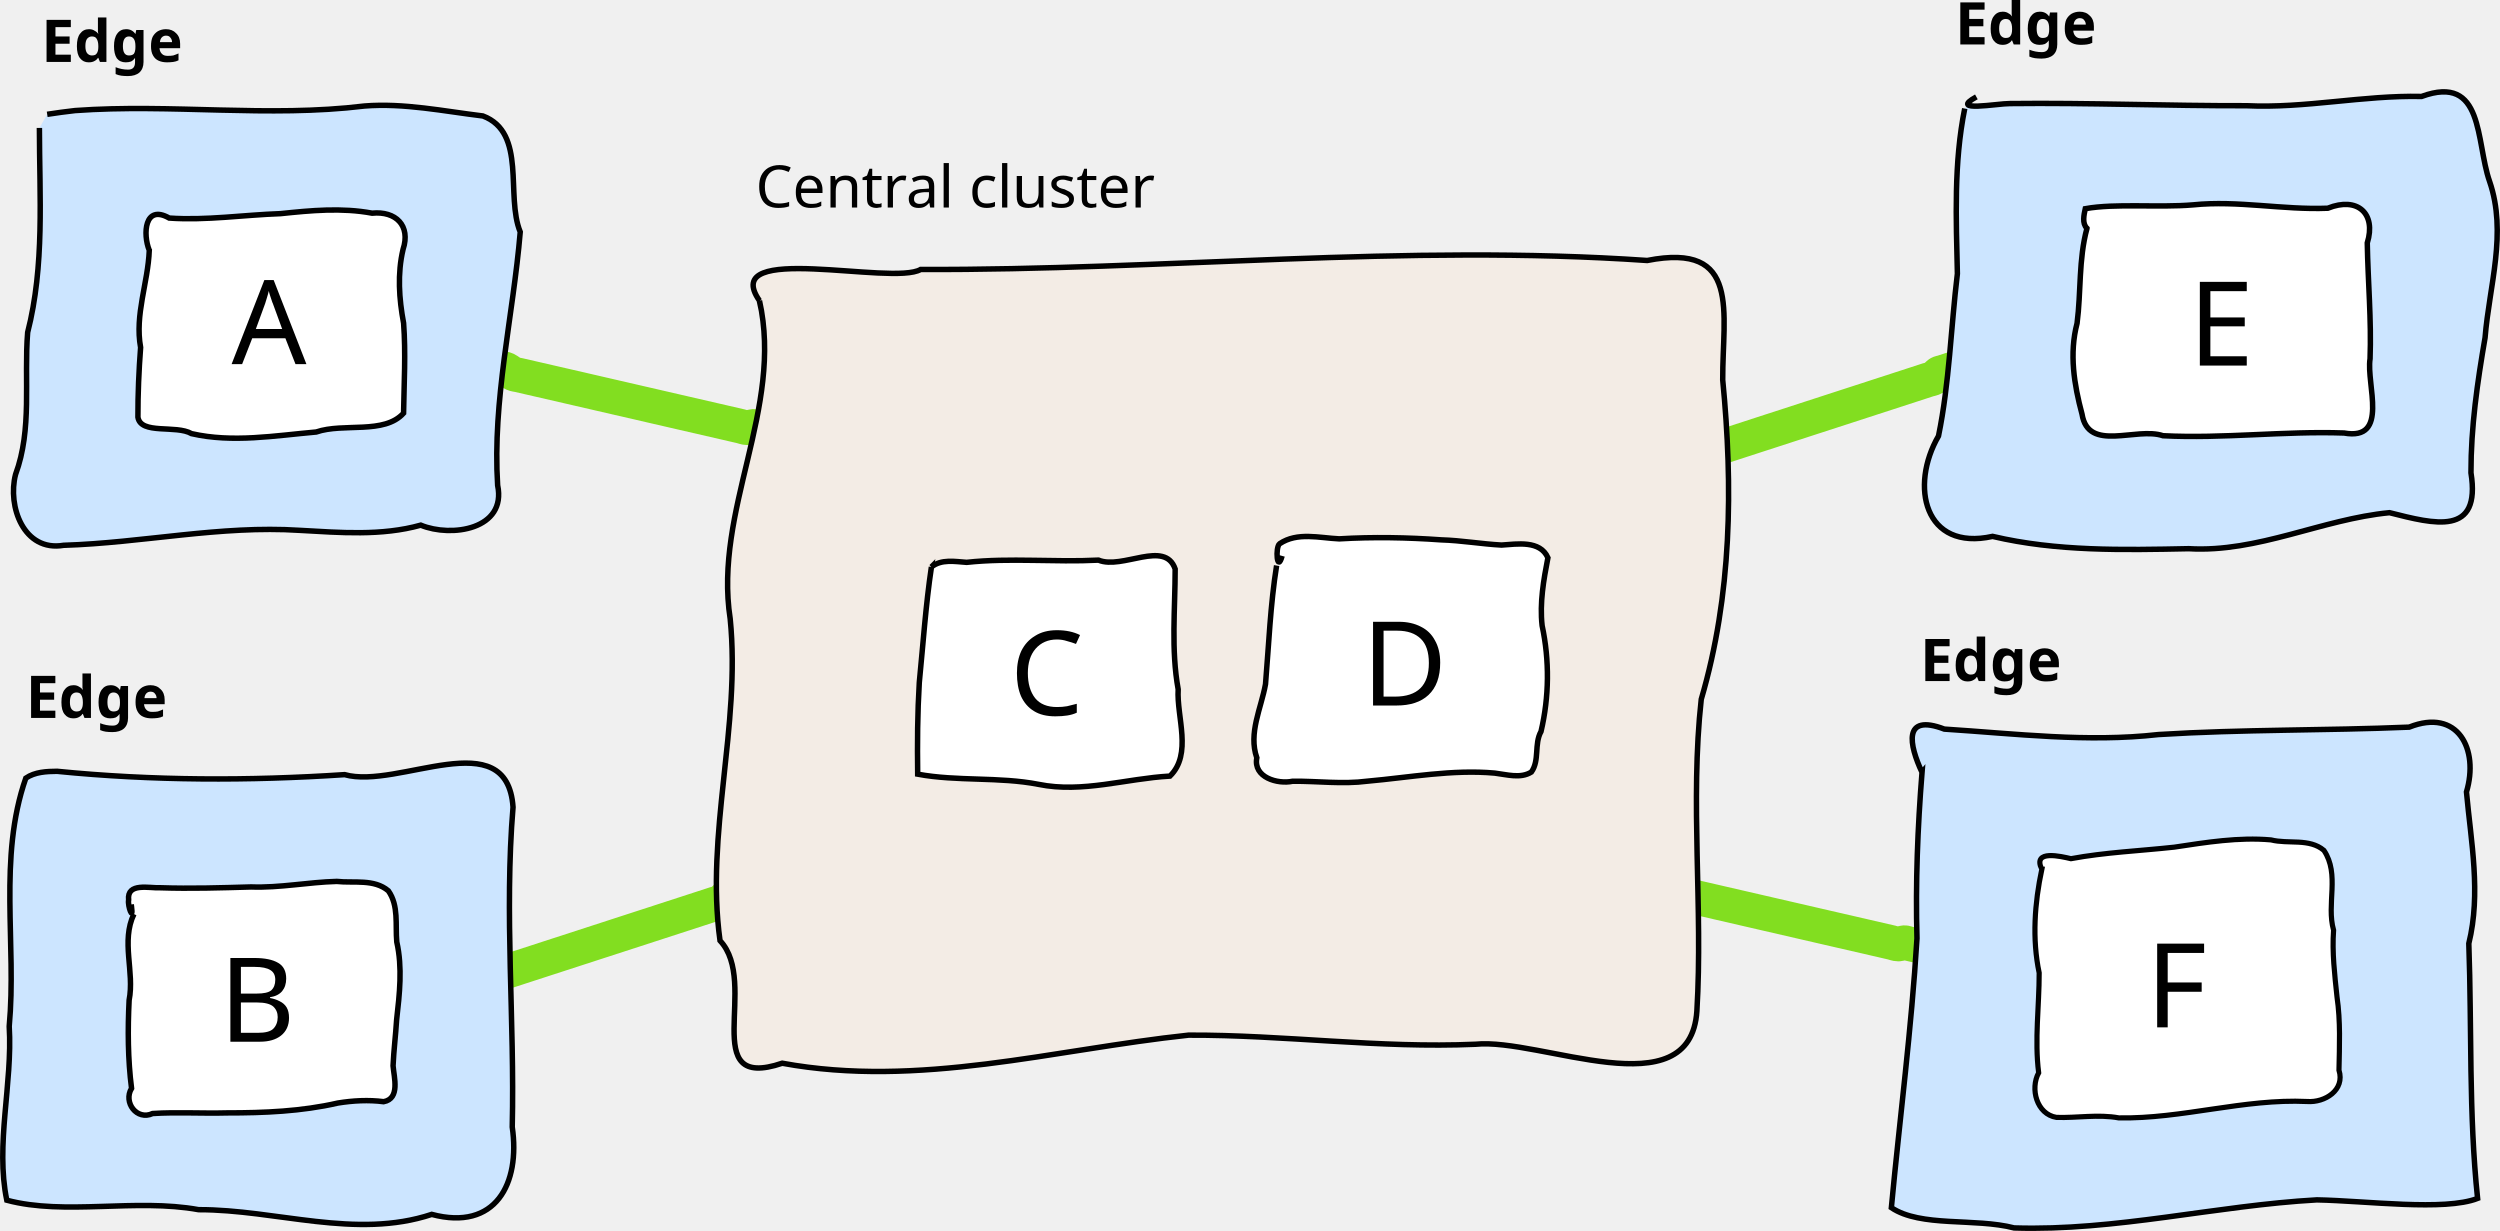
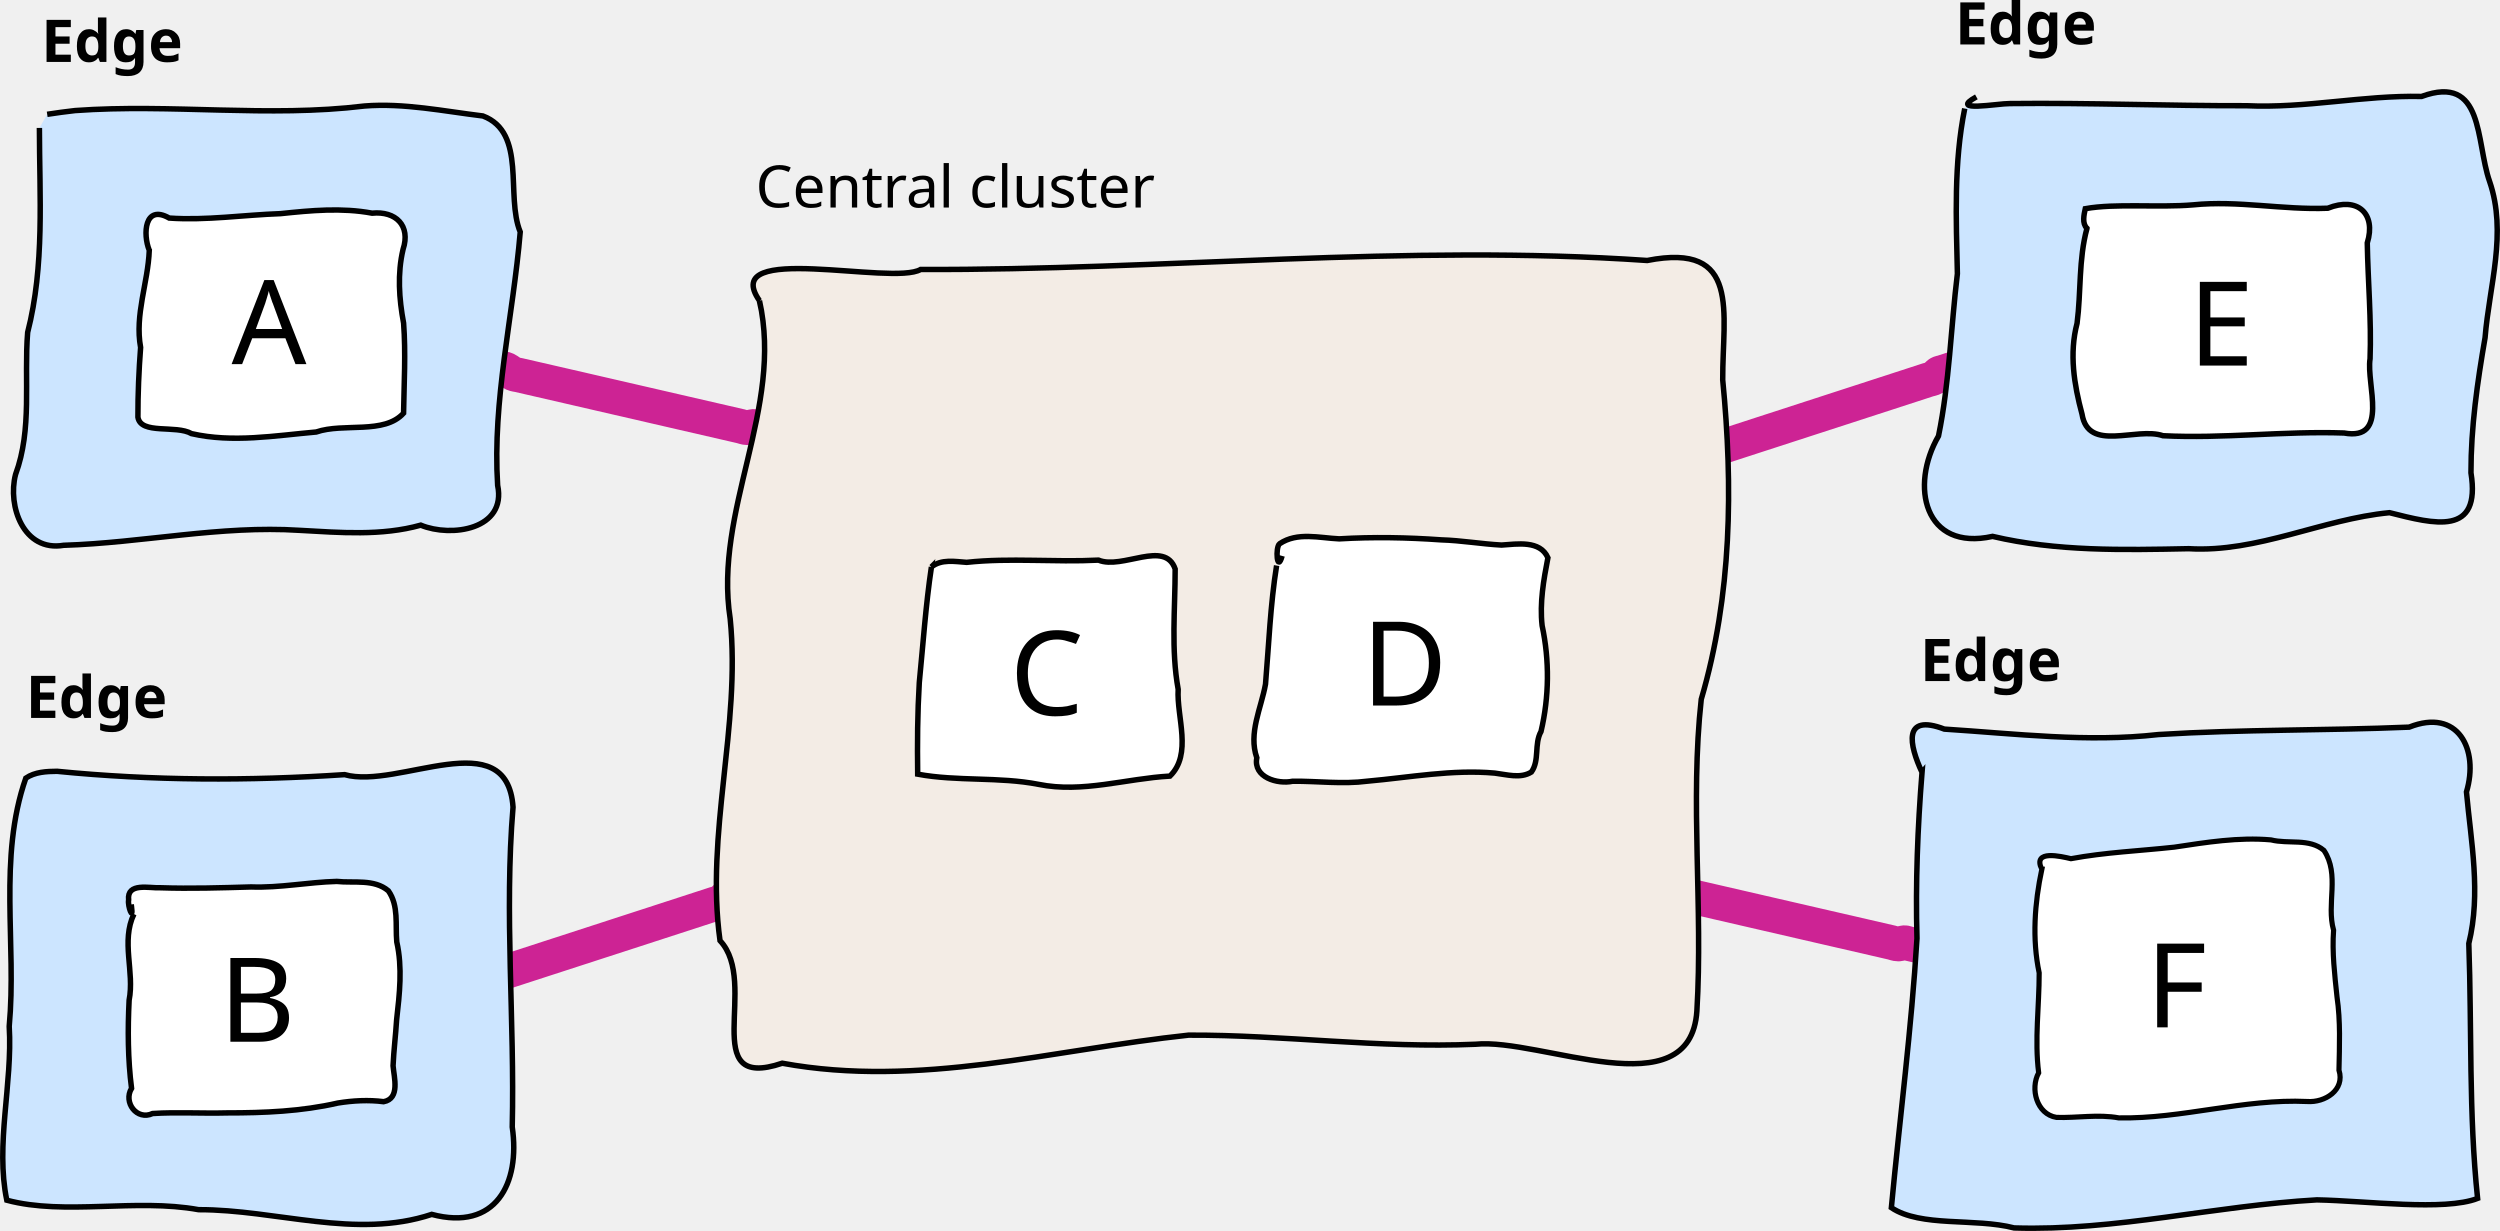
<svg xmlns="http://www.w3.org/2000/svg" width="96.582mm" height="47.555mm" viewBox="0 0 96.582 47.555" version="1.1" id="svg6397">
  <defs id="defs6391" />
  <g id="layer1" transform="translate(396.0292,29.15836)">
-     <path id="path4760" d="m -378.07,-15.312 c 0.189,0.044 0.379,0.087 0.568,0.131 0.052,0.012 0.106,0.015 0.155,0.036 0.052,0.021 0.091,0.066 0.143,0.087 0.049,0.02 0.103,0.024 0.155,0.036 0.138,0.032 0.276,0.064 0.413,0.095 0.052,0.012 0.107,0.013 0.155,0.036 0.101,0.048 0.184,0.129 0.286,0.175 0.064,0.029 0.138,0.032 0.207,0.048 0.155,0.036 0.31,0.071 0.465,0.107 0.499,0.115 0.999,0.23 1.498,0.345 1.464,0.338 2.928,0.675 4.391,1.013 0.534,0.123 1.068,0.246 1.602,0.369 0.207,0.048 0.413,0.095 0.62,0.143 0.086,0.02 0.17,0.059 0.258,0.06 0.079,6.35e-4 0.152,-0.052 0.23,-0.056 0.053,-0.002 0.103,0.024 0.155,0.036 0.207,0.048 0.413,0.095 0.62,0.143 0.517,0.119 1.033,0.238 1.55,0.357" style="fill:none;stroke:#82de20;stroke-width:1.335;stroke-linecap:butt;stroke-linejoin:miter;stroke-miterlimit:4;stroke-dasharray:none;stroke-opacity:1" />
-     <path style="fill:none;stroke:#82de20;stroke-width:1.335;stroke-linecap:butt;stroke-linejoin:miter;stroke-miterlimit:4;stroke-dasharray:none;stroke-opacity:1" d="m -333.607,4.633 c 0.189,0.044 0.379,0.087 0.568,0.131 0.052,0.012 0.106,0.015 0.155,0.036 0.052,0.021 0.091,0.066 0.143,0.087 0.049,0.02 0.103,0.024 0.155,0.036 0.138,0.032 0.276,0.064 0.413,0.095 0.052,0.012 0.107,0.013 0.155,0.036 0.101,0.048 0.184,0.129 0.286,0.175 0.064,0.029 0.138,0.032 0.207,0.048 0.155,0.036 0.31,0.071 0.465,0.107 0.499,0.115 0.999,0.23 1.498,0.346 1.464,0.338 2.928,0.675 4.391,1.013 0.534,0.123 1.068,0.246 1.602,0.369 0.207,0.048 0.413,0.095 0.62,0.143 0.086,0.02 0.17,0.059 0.258,0.059 0.079,5.29e-4 0.152,-0.052 0.23,-0.056 0.053,-0.002 0.103,0.024 0.155,0.036 0.207,0.048 0.413,0.095 0.62,0.143 0.517,0.119 1.033,0.238 1.55,0.357" id="path4762" />
-     <path id="path4764" d="m -332.035,-11.244 c 0.185,-0.06 0.37,-0.12 0.555,-0.18 0.051,-0.016 0.099,-0.041 0.151,-0.049 0.055,-0.008 0.112,0.01 0.168,0.002 0.052,-0.008 0.101,-0.033 0.151,-0.049 0.134,-0.044 0.269,-0.087 0.403,-0.131 0.051,-0.016 0.099,-0.044 0.151,-0.049 0.111,-0.011 0.224,0.016 0.335,0.002 0.07,-0.008 0.134,-0.044 0.202,-0.066 0.151,-0.049 0.303,-0.098 0.454,-0.147 0.487,-0.158 0.975,-0.317 1.462,-0.475 1.429,-0.464 2.857,-0.928 4.286,-1.392 0.521,-0.169 1.042,-0.338 1.563,-0.508 0.202,-0.066 0.403,-0.131 0.605,-0.197 0.084,-0.027 0.176,-0.037 0.252,-0.082 0.068,-0.04 0.103,-0.122 0.169,-0.166 0.044,-0.029 0.101,-0.033 0.151,-0.049 0.202,-0.066 0.403,-0.131 0.605,-0.197 0.504,-0.164 1.009,-0.328 1.513,-0.491" style="fill:none;stroke:#82de20;stroke-width:1.335;stroke-linecap:butt;stroke-linejoin:miter;stroke-miterlimit:4;stroke-dasharray:none;stroke-opacity:1" />
-     <path style="fill:none;stroke:#82de20;stroke-width:1.335;stroke-linecap:butt;stroke-linejoin:miter;stroke-miterlimit:4;stroke-dasharray:none;stroke-opacity:1" d="m -378.898,9 c 0.185,-0.06 0.37,-0.12 0.555,-0.18 0.051,-0.016 0.099,-0.041 0.151,-0.049 0.055,-0.008 0.112,0.01 0.168,0.002 0.052,-0.008 0.101,-0.033 0.151,-0.049 0.134,-0.044 0.269,-0.087 0.403,-0.131 0.051,-0.016 0.099,-0.044 0.151,-0.049 0.111,-0.011 0.224,0.016 0.335,0.002 0.07,-0.008 0.134,-0.044 0.202,-0.066 0.151,-0.049 0.303,-0.098 0.454,-0.147 0.487,-0.158 0.975,-0.317 1.462,-0.475 1.429,-0.464 2.857,-0.928 4.286,-1.392 0.521,-0.169 1.042,-0.338 1.563,-0.508 0.202,-0.066 0.403,-0.131 0.605,-0.197 0.084,-0.027 0.176,-0.037 0.252,-0.082 0.068,-0.04 0.103,-0.122 0.169,-0.166 0.044,-0.029 0.101,-0.033 0.151,-0.049 0.202,-0.066 0.403,-0.131 0.605,-0.197 0.504,-0.164 1.009,-0.328 1.513,-0.491" id="path4766" />
+     <path id="path4760" d="m -378.07,-15.312 c 0.189,0.044 0.379,0.087 0.568,0.131 0.052,0.012 0.106,0.015 0.155,0.036 0.052,0.021 0.091,0.066 0.143,0.087 0.049,0.02 0.103,0.024 0.155,0.036 0.138,0.032 0.276,0.064 0.413,0.095 0.052,0.012 0.107,0.013 0.155,0.036 0.101,0.048 0.184,0.129 0.286,0.175 0.064,0.029 0.138,0.032 0.207,0.048 0.155,0.036 0.31,0.071 0.465,0.107 0.499,0.115 0.999,0.23 1.498,0.345 1.464,0.338 2.928,0.675 4.391,1.013 0.534,0.123 1.068,0.246 1.602,0.369 0.207,0.048 0.413,0.095 0.62,0.143 0.086,0.02 0.17,0.059 0.258,0.06 0.079,6.35e-4 0.152,-0.052 0.23,-0.056 0.053,-0.002 0.103,0.024 0.155,0.036 0.207,0.048 0.413,0.095 0.62,0.143 0.517,0.119 1.033,0.238 1.55,0.357" style="fill:none;stroke:#cd2394;stroke-width:1.335;stroke-linecap:butt;stroke-linejoin:miter;stroke-miterlimit:4;stroke-dasharray:none;stroke-opacity:1" />
+     <path style="fill:none;stroke:#cd2394;stroke-width:1.335;stroke-linecap:butt;stroke-linejoin:miter;stroke-miterlimit:4;stroke-dasharray:none;stroke-opacity:1" d="m -333.607,4.633 c 0.189,0.044 0.379,0.087 0.568,0.131 0.052,0.012 0.106,0.015 0.155,0.036 0.052,0.021 0.091,0.066 0.143,0.087 0.049,0.02 0.103,0.024 0.155,0.036 0.138,0.032 0.276,0.064 0.413,0.095 0.052,0.012 0.107,0.013 0.155,0.036 0.101,0.048 0.184,0.129 0.286,0.175 0.064,0.029 0.138,0.032 0.207,0.048 0.155,0.036 0.31,0.071 0.465,0.107 0.499,0.115 0.999,0.23 1.498,0.346 1.464,0.338 2.928,0.675 4.391,1.013 0.534,0.123 1.068,0.246 1.602,0.369 0.207,0.048 0.413,0.095 0.62,0.143 0.086,0.02 0.17,0.059 0.258,0.059 0.079,5.29e-4 0.152,-0.052 0.23,-0.056 0.053,-0.002 0.103,0.024 0.155,0.036 0.207,0.048 0.413,0.095 0.62,0.143 0.517,0.119 1.033,0.238 1.55,0.357" id="path4762" />
+     <path id="path4764" d="m -332.035,-11.244 c 0.185,-0.06 0.37,-0.12 0.555,-0.18 0.051,-0.016 0.099,-0.041 0.151,-0.049 0.055,-0.008 0.112,0.01 0.168,0.002 0.052,-0.008 0.101,-0.033 0.151,-0.049 0.134,-0.044 0.269,-0.087 0.403,-0.131 0.051,-0.016 0.099,-0.044 0.151,-0.049 0.111,-0.011 0.224,0.016 0.335,0.002 0.07,-0.008 0.134,-0.044 0.202,-0.066 0.151,-0.049 0.303,-0.098 0.454,-0.147 0.487,-0.158 0.975,-0.317 1.462,-0.475 1.429,-0.464 2.857,-0.928 4.286,-1.392 0.521,-0.169 1.042,-0.338 1.563,-0.508 0.202,-0.066 0.403,-0.131 0.605,-0.197 0.084,-0.027 0.176,-0.037 0.252,-0.082 0.068,-0.04 0.103,-0.122 0.169,-0.166 0.044,-0.029 0.101,-0.033 0.151,-0.049 0.202,-0.066 0.403,-0.131 0.605,-0.197 0.504,-0.164 1.009,-0.328 1.513,-0.491" style="fill:none;stroke:#cd2394;stroke-width:1.335;stroke-linecap:butt;stroke-linejoin:miter;stroke-miterlimit:4;stroke-dasharray:none;stroke-opacity:1" />
+     <path style="fill:none;stroke:#cd2394;stroke-width:1.335;stroke-linecap:butt;stroke-linejoin:miter;stroke-miterlimit:4;stroke-dasharray:none;stroke-opacity:1" d="m -378.898,9 c 0.185,-0.06 0.37,-0.12 0.555,-0.18 0.051,-0.016 0.099,-0.041 0.151,-0.049 0.055,-0.008 0.112,0.01 0.168,0.002 0.052,-0.008 0.101,-0.033 0.151,-0.049 0.134,-0.044 0.269,-0.087 0.403,-0.131 0.051,-0.016 0.099,-0.044 0.151,-0.049 0.111,-0.011 0.224,0.016 0.335,0.002 0.07,-0.008 0.134,-0.044 0.202,-0.066 0.151,-0.049 0.303,-0.098 0.454,-0.147 0.487,-0.158 0.975,-0.317 1.462,-0.475 1.429,-0.464 2.857,-0.928 4.286,-1.392 0.521,-0.169 1.042,-0.338 1.563,-0.508 0.202,-0.066 0.403,-0.131 0.605,-0.197 0.084,-0.027 0.176,-0.037 0.252,-0.082 0.068,-0.04 0.103,-0.122 0.169,-0.166 0.044,-0.029 0.101,-0.033 0.151,-0.049 0.202,-0.066 0.403,-0.131 0.605,-0.197 0.504,-0.164 1.009,-0.328 1.513,-0.491" id="path4766" />
    <path style="fill:#f3ece5;fill-opacity:1;stroke:#000000;stroke-width:0.212px;stroke-linecap:butt;stroke-linejoin:miter;stroke-opacity:1" d="m -366.689,-17.542 c 0.938,4.177 -1.776,8.092 -1.131,12.29 0.416,4.165 -0.964,8.296 -0.393,12.433 1.547,1.64 -0.9,5.849 2.404,4.736 5.286,0.971 10.477,-0.529 15.698,-1.085 3.7,-0.013 7.358,0.515 11.082,0.352 2.521,-0.255 8.306,2.55 8.555,-1.283 0.239,-4.013 -0.27,-8.058 0.169,-12.044 1.181,-4.018 1.232,-8.201 0.829,-12.34 -0.012,-2.599 0.736,-5.329 -2.917,-4.612 -9.35,-0.643 -18.71,0.384 -28.069,0.347 -1.096,0.64 -7.828,-1.096 -6.226,1.207 z" id="path4697" />
    <path style="fill:#cce5ff;fill-opacity:1;stroke:#000000;stroke-width:0.212px;stroke-linecap:butt;stroke-linejoin:miter;stroke-opacity:1" d="m -394.507,-24.216 c 0.002,2.638 0.208,5.317 -0.454,7.9 -0.146,1.83 0.185,3.727 -0.468,5.489 -0.317,1.232 0.316,2.997 1.858,2.735 3.044,-0.093 6.058,-0.776 9.118,-0.578 1.558,0.086 3.154,0.225 4.679,-0.2 1.182,0.487 3.324,0.168 2.97,-1.539 -0.207,-3.288 0.598,-6.525 0.873,-9.787 -0.576,-1.411 0.264,-3.833 -1.441,-4.482 -1.518,-0.184 -3.043,-0.506 -4.576,-0.385 -3.713,0.452 -7.46,-0.093 -11.179,0.176 -0.361,0.04 -0.72,0.09 -1.079,0.145" id="path4699" />
    <path style="fill:#cce5ff;fill-opacity:1;stroke:#000000;stroke-width:0.212px;stroke-linecap:butt;stroke-linejoin:miter;stroke-opacity:1" d="m -395.032,0.903 c -1.079,3.087 -0.348,6.411 -0.641,9.59 0.134,2.236 -0.541,4.562 -0.094,6.716 2.244,0.601 4.978,-0.078 7.411,0.366 2.997,-0.007 6.069,1.156 9.006,0.182 2.46,0.653 3.43,-1.176 3.11,-3.377 0.097,-4.123 -0.312,-8.247 0.031,-12.356 -0.229,-3.303 -4.438,-0.672 -6.507,-1.256 -3.699,0.244 -7.421,0.238 -11.109,-0.129 -0.411,0.004 -0.853,0.023 -1.207,0.264 z" id="path4701" />
    <path style="fill:#cce5ff;fill-opacity:1;stroke:#000000;stroke-width:0.212px;stroke-linecap:butt;stroke-linejoin:miter;stroke-opacity:1" d="m -320.126,-24.965 c -0.427,2.115 -0.331,4.258 -0.284,6.382 -0.252,2.09 -0.308,4.214 -0.729,6.268 -1.119,1.934 -0.551,4.463 2.089,3.879 2.476,0.583 5.04,0.527 7.578,0.475 2.673,0.158 5.141,-1.141 7.755,-1.391 1.747,0.441 3.543,0.927 3.148,-1.542 -0.002,-1.762 0.246,-3.487 0.545,-5.218 0.162,-2.012 0.86,-4.041 0.174,-6.039 -0.542,-1.552 -0.201,-4.164 -2.629,-3.281 -2.271,-0.05 -4.489,0.466 -6.761,0.358 -3.048,0.007 -6.092,-0.119 -9.141,-0.083 -0.46,-0.007 -2.404,0.355 -1.295,-0.259" id="path4703" />
    <path style="fill:#cce5ff;fill-opacity:1;stroke:#000000;stroke-width:0.212px;stroke-linecap:butt;stroke-linejoin:miter;stroke-opacity:1" d="m -321.776,0.678 c -0.17,2.14 -0.254,4.278 -0.195,6.418 -0.211,3.479 -0.663,6.941 -0.99,10.401 1.142,0.766 3.215,0.388 4.745,0.783 3.929,0.126 7.783,-0.866 11.694,-1.084 1.933,0.036 4.93,0.442 6.209,-0.056 -0.344,-3.268 -0.223,-6.567 -0.339,-9.848 0.476,-1.94 0.086,-3.917 -0.091,-5.854 0.492,-1.654 -0.329,-3.253 -2.213,-2.505 -3.228,0.136 -6.456,0.085 -9.683,0.286 -2.762,0.312 -5.518,-0.033 -8.275,-0.21 -1.622,-0.618 -1.356,0.613 -0.863,1.67 z" id="path4705" />
    <path id="path4707" d="m -390.262,-19.488 c -0.048,1.258 -0.566,2.483 -0.335,3.754 -0.068,0.895 -0.106,1.792 -0.104,2.692 0.109,0.687 1.47,0.288 2.073,0.637 1.589,0.362 3.219,0.076 4.815,-0.064 1.067,-0.364 2.622,0.107 3.375,-0.728 0.018,-1.148 0.087,-2.322 10e-4,-3.477 -0.176,-0.944 -0.243,-1.908 -0.021,-2.85 0.302,-0.921 -0.281,-1.489 -1.196,-1.399 -1.173,-0.218 -2.359,-0.105 -3.534,0.018 -1.433,0.049 -2.869,0.27 -4.304,0.171 -0.963,-0.549 -1.019,0.633 -0.771,1.245 z" style="fill:#ffffff;fill-opacity:1;stroke:#000000;stroke-width:0.212px;stroke-linecap:butt;stroke-linejoin:miter;stroke-opacity:1" />
    <text id="text4711" y="-15.087" x="-387.081" style="font-style:normal;font-weight:normal;font-size:3.393px;line-height:1.25;font-family:'Alegreya Sans';letter-spacing:0px;word-spacing:0px;fill:#000000;fill-opacity:1;stroke:none;stroke-width:0.212" xml:space="preserve">
      <tspan style="font-size:4.524px;stroke-width:0.212" y="-15.087" x="-387.081" id="tspan4709">A</tspan>
    </text>
    <path id="path4713" d="m -390.855,6.154 c -0.506,1.055 0.028,2.228 -0.186,3.331 -0.055,1.134 -0.05,2.275 0.094,3.402 -0.33,0.541 0.204,1.257 0.815,0.973 0.956,-0.061 1.915,0.003 2.872,-0.024 1.435,7.94e-4 2.88,-0.058 4.283,-0.381 0.584,-0.094 1.182,-0.127 1.771,-0.052 0.64,-0.121 0.4,-0.932 0.362,-1.387 0.026,-0.591 0.101,-1.18 0.137,-1.771 0.113,-1 0.23,-2.022 0.006,-3.016 -0.059,-0.66 0.082,-1.396 -0.325,-1.973 -0.551,-0.467 -1.331,-0.291 -1.995,-0.363 -1.106,0.029 -2.199,0.255 -3.308,0.214 -1.168,0.033 -2.338,0.071 -3.505,0.031 -0.417,0.024 -1.301,-0.214 -1.226,0.471 -0.045,0.248 0.19,0.832 0.112,0.269 -0.004,-0.032 -0.008,-0.063 -0.012,-0.095" style="fill:#ffffff;fill-opacity:1;stroke:#000000;stroke-width:0.212px;stroke-linecap:butt;stroke-linejoin:miter;stroke-opacity:1" />
    <text id="text4717" y="11.085" x="-387.568" style="font-style:normal;font-weight:normal;font-size:3.393px;line-height:1.25;font-family:'Alegreya Sans';letter-spacing:0px;word-spacing:0px;fill:#000000;fill-opacity:1;stroke:none;stroke-width:0.212" xml:space="preserve">
      <tspan style="font-size:4.524px;stroke-width:0.212" y="11.085" x="-387.568" id="tspan4715">B</tspan>
    </text>
    <path id="path4719" d="m -360.046,-7.256 c -0.219,1.479 -0.322,2.975 -0.468,4.463 -0.071,1.179 -0.078,2.362 -0.063,3.543 1.538,0.285 3.129,0.094 4.672,0.394 1.697,0.345 3.382,-0.227 5.075,-0.32 0.871,-0.854 0.254,-2.273 0.317,-3.352 -0.278,-1.541 -0.117,-3.099 -0.116,-4.648 -0.395,-1.146 -2.037,0.036 -2.963,-0.343 -1.697,0.088 -3.403,-0.097 -5.094,0.086 -0.454,-0.031 -0.975,-0.133 -1.361,0.178 z" style="fill:#ffffff;fill-opacity:1;stroke:#000000;stroke-width:0.212px;stroke-linecap:butt;stroke-linejoin:miter;stroke-opacity:1" />
    <text id="text4723" y="-1.53" x="-357.024" style="font-style:normal;font-weight:normal;font-size:3.393px;line-height:1.25;font-family:'Alegreya Sans';letter-spacing:0px;word-spacing:0px;fill:#000000;fill-opacity:1;stroke:none;stroke-width:0.212" xml:space="preserve">
      <tspan style="font-size:4.524px;stroke-width:0.212" y="-1.53" x="-357.024" id="tspan4721">C</tspan>
    </text>
    <path id="path4725" d="m -346.71,-7.31 c -0.243,1.517 -0.301,3.054 -0.429,4.582 -0.167,0.935 -0.669,1.889 -0.336,2.846 -0.144,0.757 0.799,1.03 1.386,0.905 0.962,-0.009 1.925,0.123 2.885,-0.002 1.636,-0.145 3.276,-0.459 4.922,-0.312 0.461,0.054 0.994,0.223 1.414,-0.041 0.326,-0.453 0.1,-1.077 0.373,-1.568 0.315,-1.339 0.329,-2.745 0.042,-4.09 -0.098,-0.88 0.058,-1.761 0.224,-2.622 -0.307,-0.685 -1.187,-0.527 -1.792,-0.489 -0.779,-0.041 -1.55,-0.179 -2.331,-0.201 -1.311,-0.093 -2.629,-0.117 -3.941,-0.039 -0.762,-0.034 -1.617,-0.272 -2.299,0.188 -0.18,0.126 -0.1,1.171 0.094,0.471" style="fill:#ffffff;fill-opacity:1;stroke:#000000;stroke-width:0.212px;stroke-linecap:butt;stroke-linejoin:miter;stroke-opacity:1" />
    <text id="text4729" y="-1.902" x="-343.422" style="font-style:normal;font-weight:normal;font-size:3.393px;line-height:1.25;font-family:'Alegreya Sans';letter-spacing:0px;word-spacing:0px;fill:#000000;fill-opacity:1;stroke:none;stroke-width:0.212" xml:space="preserve">
      <tspan style="font-size:4.524px;stroke-width:0.212" y="-1.902" x="-343.422" id="tspan4727">D</tspan>
    </text>
    <path id="path4731" d="m -315.404,-20.336 c -0.327,1.203 -0.225,2.456 -0.382,3.666 -0.308,1.175 -0.116,2.365 0.191,3.51 0.242,1.493 2.095,0.484 3.129,0.835 2.333,0.118 4.662,-0.185 6.994,-0.105 1.76,0.316 0.851,-1.879 1.005,-2.87 0.055,-1.493 -0.082,-2.976 -0.108,-4.472 0.353,-1.142 -0.377,-1.802 -1.526,-1.342 -1.737,0.07 -3.466,-0.307 -5.202,-0.13 -1.353,0.114 -2.996,-0.063 -4.166,0.148 -0.05,0.236 -0.132,0.565 0.065,0.759 z" style="fill:#ffffff;fill-opacity:1;stroke:#000000;stroke-width:0.212px;stroke-linecap:butt;stroke-linejoin:miter;stroke-opacity:1" />
    <text id="text4735" y="-15.034" x="-311.481" style="font-style:normal;font-weight:normal;font-size:3.393px;line-height:1.25;font-family:'Alegreya Sans';letter-spacing:0px;word-spacing:0px;fill:#000000;fill-opacity:1;stroke:none;stroke-width:0.212" xml:space="preserve">
      <tspan style="font-size:4.524px;stroke-width:0.212" y="-15.034" x="-311.481" id="tspan4733">E</tspan>
    </text>
    <path style="fill:#ffffff;fill-opacity:1;stroke:#000000;stroke-width:0.2px;stroke-linecap:butt;stroke-linejoin:miter;stroke-opacity:1" d="m -317.148,4.424 c -0.278,1.312 -0.379,2.684 -0.102,4.005 0.002,1.285 -0.182,2.575 -0.02,3.857 -0.336,0.616 -0.079,1.601 0.688,1.724 0.803,0.026 1.612,-0.128 2.41,0.019 2.445,0.043 4.826,-0.748 7.275,-0.633 0.686,0.051 1.469,-0.444 1.229,-1.211 0.018,-0.944 0.062,-1.891 -0.076,-2.83 -0.09,-0.855 -0.194,-1.716 -0.132,-2.577 -0.287,-1.008 0.249,-2.156 -0.374,-3.084 -0.563,-0.478 -1.373,-0.235 -2.044,-0.405 -1.254,-0.11 -2.5,0.094 -3.735,0.28 -1.331,0.146 -2.675,0.2 -3.994,0.446 -0.366,-0.084 -1.502,-0.367 -1.126,0.409 z" id="path4737" />
    <text xml:space="preserve" style="font-style:normal;font-variant:normal;font-weight:normal;font-stretch:normal;font-size:4.524px;line-height:1.25;font-family:'Alegreya Sans';-inkscape-font-specification:'sans-serif, Normal';font-variant-ligatures:normal;font-variant-caps:normal;font-variant-numeric:normal;font-feature-settings:normal;text-align:start;letter-spacing:0px;word-spacing:0px;writing-mode:lr-tb;text-anchor:start;fill:#000000;fill-opacity:1;stroke:none;stroke-width:0.212" x="-313.13" y="10.534" id="text4748">
      <tspan id="tspan4752" x="-313.13" y="10.534" style="stroke-width:0.212">F</tspan>
    </text>
    <text xml:space="preserve" style="font-style:normal;font-weight:normal;font-size:3.393px;line-height:1.25;font-family:'Alegreya Sans';letter-spacing:0px;word-spacing:0px;fill:#000000;fill-opacity:1;stroke:none;stroke-width:0.212" x="-394.432" y="-26.765" id="text4794">
      <tspan id="tspan4792" x="-394.432" y="-26.765" style="font-weight:bold;font-size:2.262px;stroke-width:0.212">Edge</tspan>
    </text>
    <text xml:space="preserve" style="font-style:normal;font-weight:normal;font-size:2.262px;line-height:1.25;font-family:'Alegreya Sans';letter-spacing:0px;word-spacing:0px;fill:#000000;fill-opacity:1;stroke:none;stroke-width:0.212" x="-395.032" y="-1.422" id="text4798">
      <tspan id="tspan4796" x="-395.032" y="-1.422" style="font-weight:bold;stroke-width:0.212">Edge</tspan>
    </text>
    <text xml:space="preserve" style="font-style:normal;font-weight:normal;font-size:2.262px;line-height:1.25;font-family:'Alegreya Sans';letter-spacing:0px;word-spacing:0px;fill:#000000;fill-opacity:1;stroke:none;stroke-width:0.212" x="-320.501" y="-27.44" id="text4802">
      <tspan id="tspan4800" x="-320.501" y="-27.44" style="font-weight:bold;stroke-width:0.212">Edge</tspan>
    </text>
    <text xml:space="preserve" style="font-style:normal;font-weight:normal;font-size:2.262px;line-height:1.25;font-family:'Alegreya Sans';letter-spacing:0px;word-spacing:0px;fill:#000000;fill-opacity:1;stroke:none;stroke-width:0.212" x="-321.851" y="-2.846" id="text4806">
      <tspan id="tspan4804" x="-321.851" y="-2.846" style="font-weight:bold;stroke-width:0.212">Edge</tspan>
    </text>
    <text xml:space="preserve" style="font-style:normal;font-weight:normal;font-size:2.262px;line-height:1.25;font-family:'Alegreya Sans';letter-spacing:0px;word-spacing:0px;fill:#000000;fill-opacity:1;stroke:none;stroke-width:0.212" x="-366.839" y="-21.141" id="text4810">
      <tspan id="tspan4808" x="-366.839" y="-21.141" style="stroke-width:0.212">Central cluster</tspan>
    </text>
  </g>
</svg>
